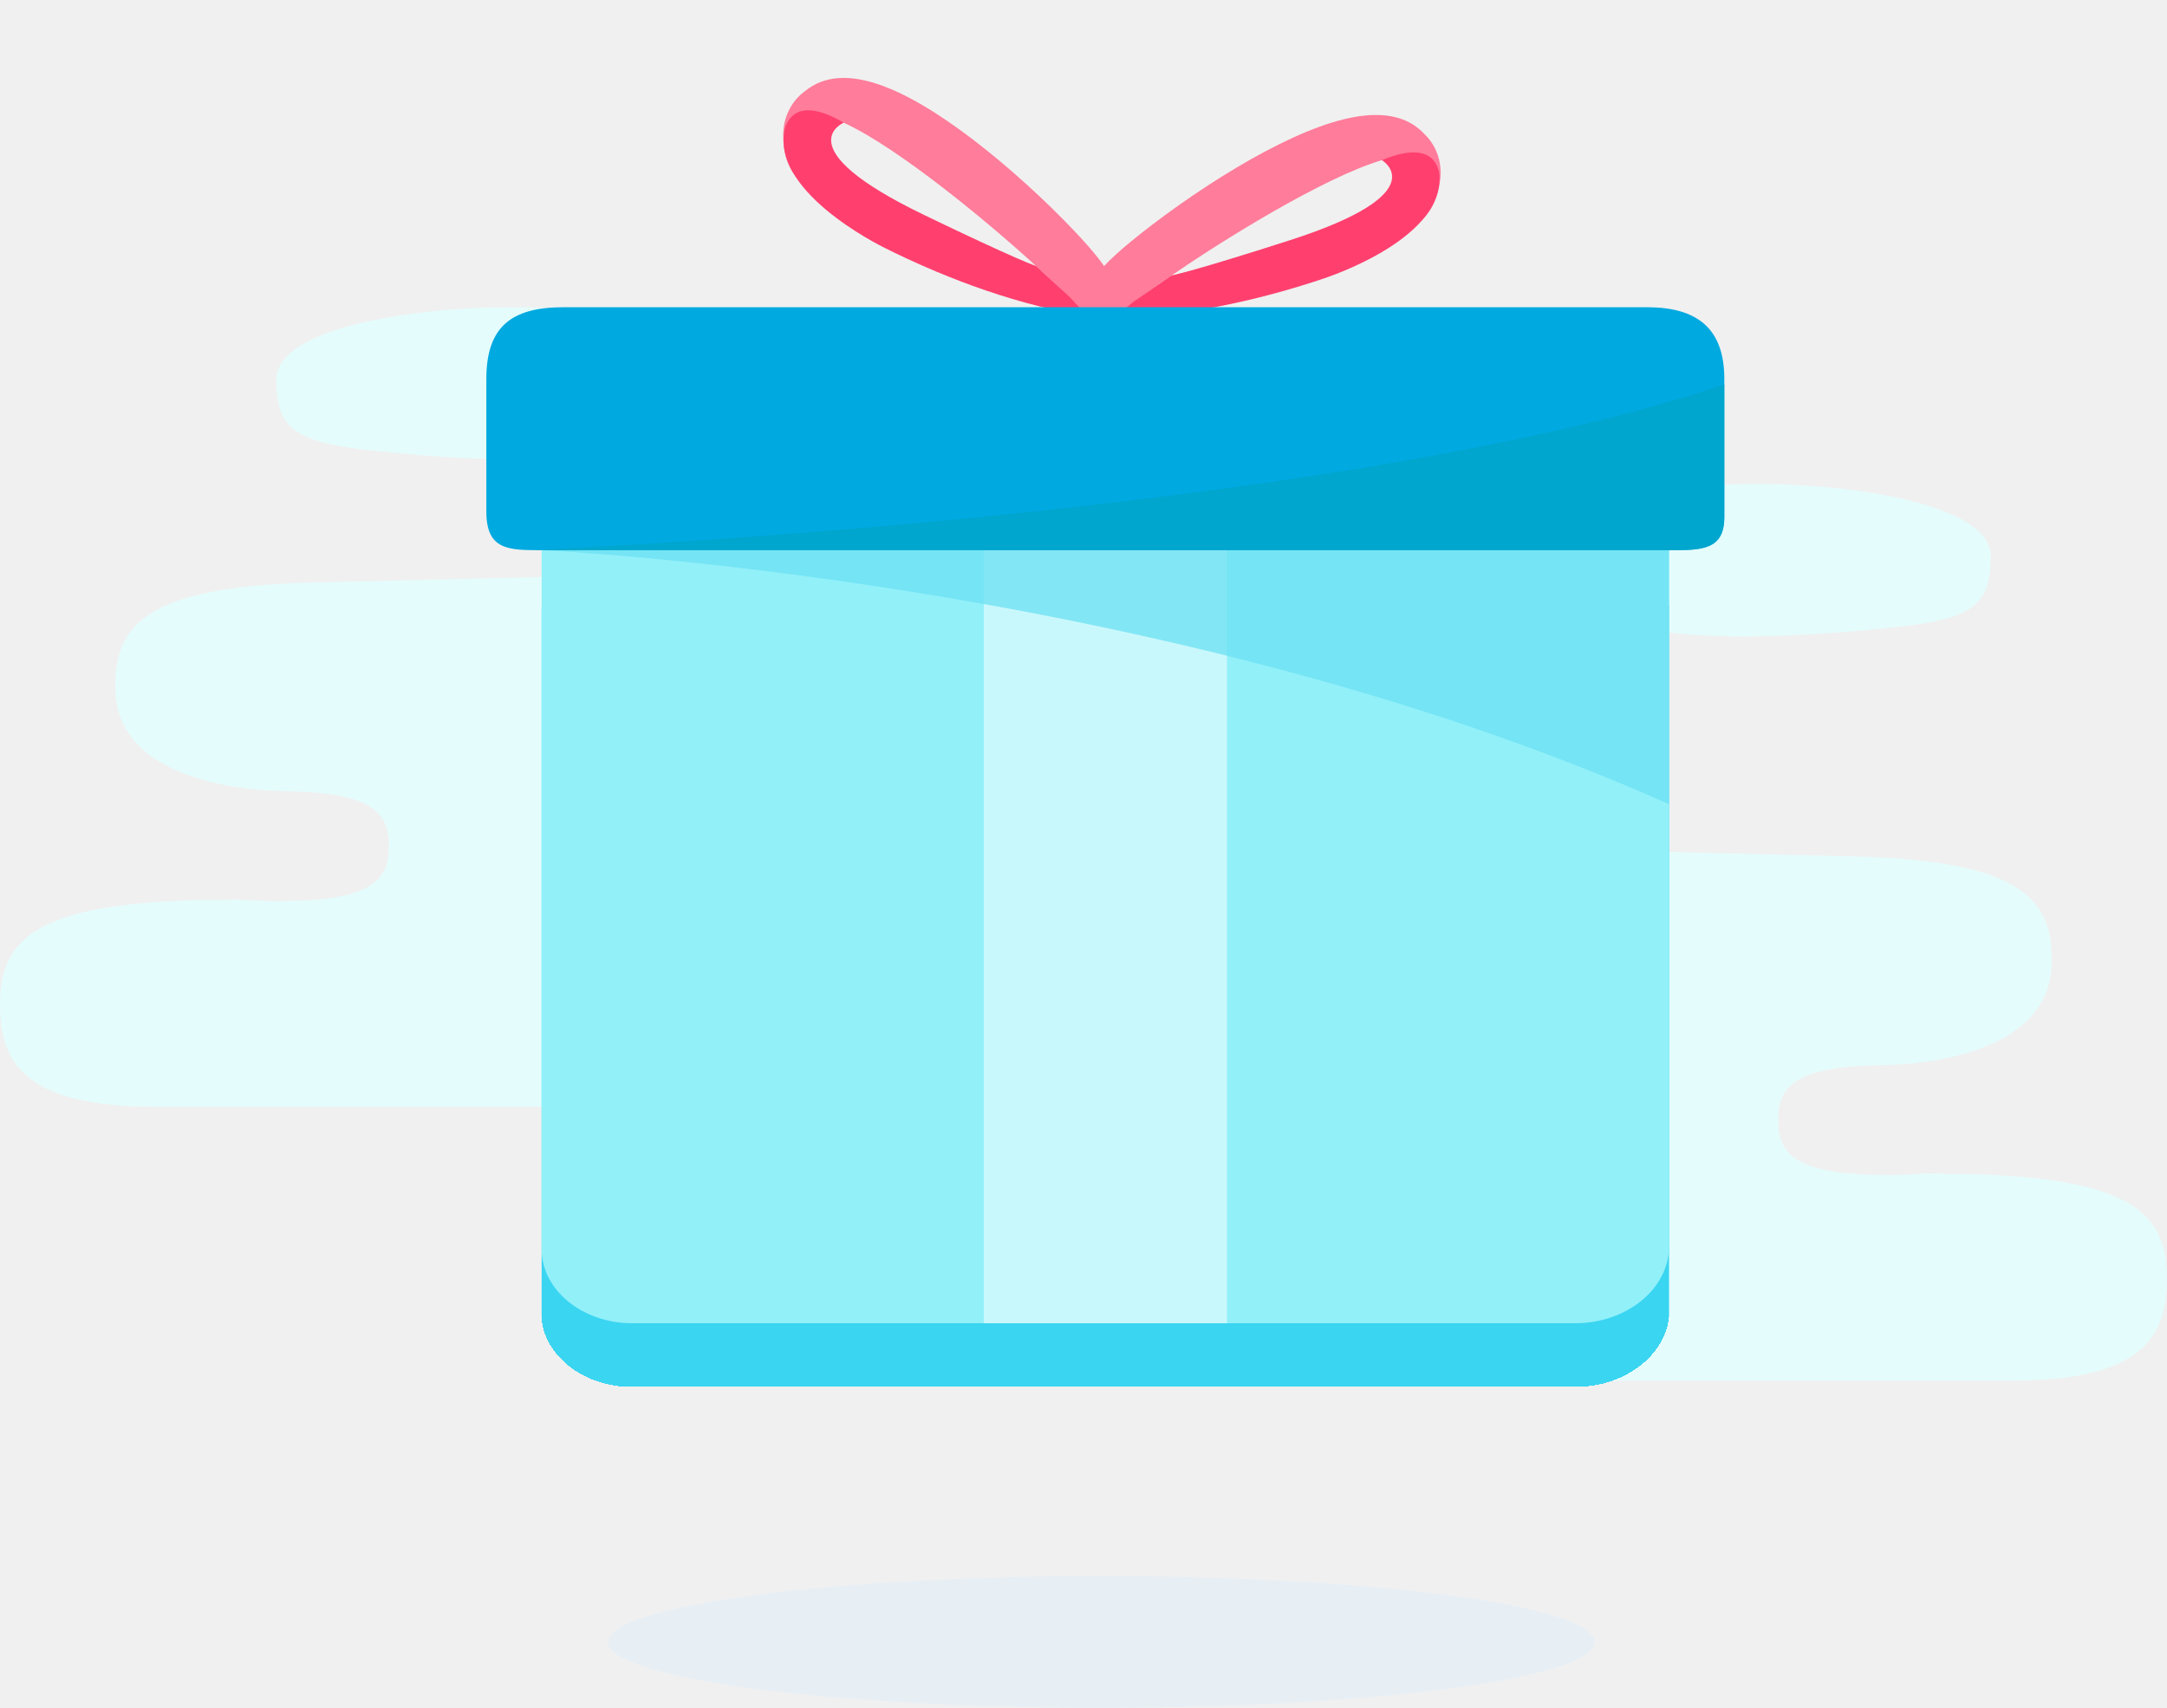
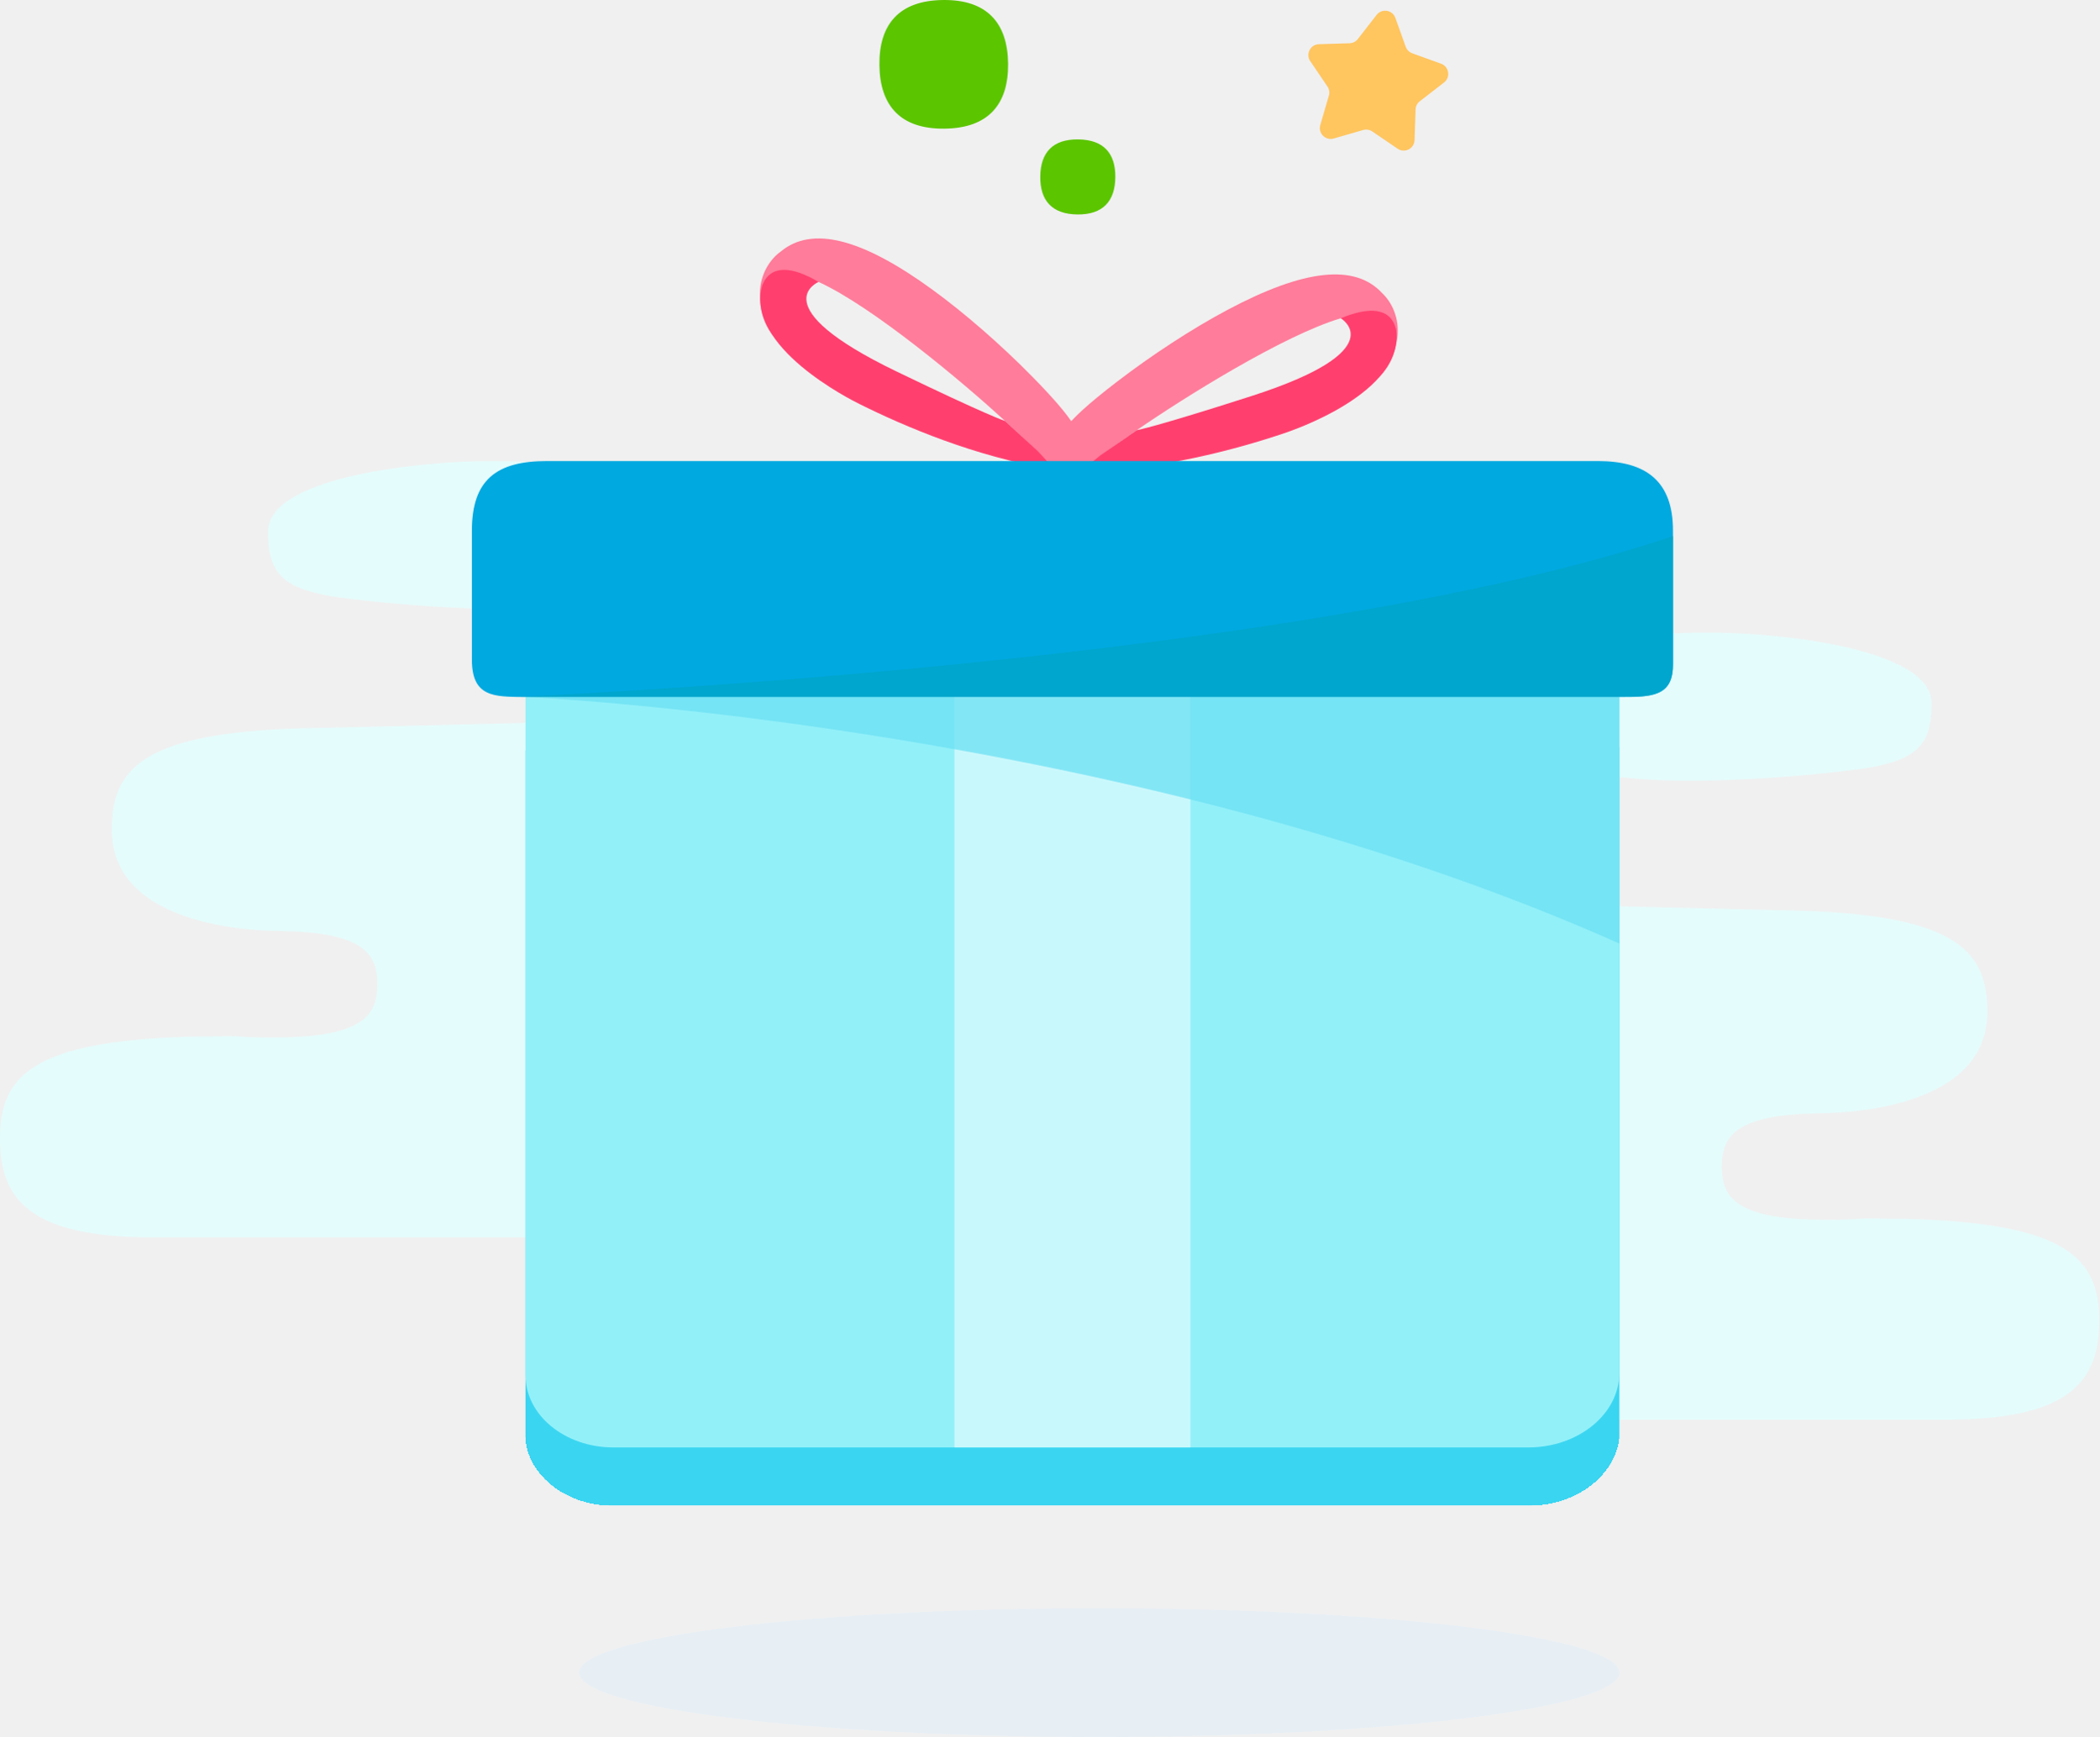
- <svg xmlns="http://www.w3.org/2000/svg" width="137" height="108" viewBox="0 0 137 108" fill="none">
-   <path fill-rule="evenodd" clip-rule="evenodd" d="M99.931 34.88C100.006 31.369 106.312 30.493 112.181 30.612C116.728 30.704 125.861 31.773 125.861 35.198C125.861 37.702 125.114 38.792 121.916 39.379C119.998 39.731 105.487 41.377 101.925 38.938C100.695 38.095 99.89 36.81 99.931 34.88Z" fill="#E5FCFC" />
-   <path fill-rule="evenodd" clip-rule="evenodd" d="M61.843 52.815L116.379 54.141C127.652 54.307 129.792 56.724 129.713 60.906C129.584 67.724 118.367 67.332 118.797 67.358C118.747 67.358 118.703 67.365 118.654 67.367C113.44 67.473 112.412 68.754 112.412 70.832C112.412 73.003 113.522 74.307 119.374 74.307C120.266 74.307 121.035 74.273 121.72 74.214C121.758 74.218 121.964 74.221 122.502 74.22C122.726 74.228 122.979 74.234 123.22 74.237C123.564 74.243 123.902 74.243 124.214 74.238C135.035 74.472 137.047 76.877 136.999 80.996C136.956 84.686 135.24 87.319 127.097 87.319H56.123L61.843 52.815Z" fill="#E5FCFC" />
-   <path fill-rule="evenodd" clip-rule="evenodd" d="M43.4 23.705C43.325 20.195 37.019 19.319 31.15 19.438C26.603 19.53 17.47 20.6 17.47 24.024C17.47 26.528 18.217 27.617 21.415 28.204C23.333 28.556 37.844 30.203 41.406 27.764C42.636 26.921 43.441 25.637 43.4 23.705Z" fill="#E5FCFC" />
-   <path fill-rule="evenodd" clip-rule="evenodd" d="M75.156 35.49L20.621 36.817C9.348 36.982 7.208 39.4 7.287 43.582C7.416 50.4 18.634 50.008 18.203 50.033C18.252 50.034 18.297 50.041 18.346 50.043C23.56 50.149 24.588 51.429 24.588 53.507C24.588 55.679 23.478 56.983 17.626 56.982C16.734 56.982 15.965 56.949 15.28 56.89C15.242 56.894 15.036 56.897 14.498 56.895C14.274 56.903 14.021 56.91 13.78 56.913C13.436 56.919 13.098 56.918 12.787 56.914C1.965 57.148 -0.047 59.553 0.001 63.672C0.044 67.362 1.76 69.994 9.903 69.994H80.877L75.156 35.49Z" fill="#E5FCFC" />
-   <path fill-rule="evenodd" clip-rule="evenodd" d="M100.814 103.835C100.814 106.135 86.854 108 69.634 108C52.414 108 38.455 106.135 38.455 103.835C38.455 101.535 52.414 99.67 69.634 99.67C86.854 99.67 100.814 101.535 100.814 103.835Z" fill="#E7EFF5" />
+ <svg xmlns="http://www.w3.org/2000/svg" width="145" height="120" viewBox="0 0 145 120" fill="none">
+   <path fill-rule="evenodd" clip-rule="evenodd" d="M105.935 48.241C106.015 44.517 112.7 43.588 118.921 43.715C123.742 43.812 133.423 44.946 133.423 48.579C133.423 51.234 132.632 52.39 129.242 53.013C127.208 53.386 111.825 55.132 108.049 52.546C106.745 51.651 105.892 50.288 105.935 48.241Z" fill="#E5FCFC" />
+   <path fill-rule="evenodd" clip-rule="evenodd" d="M65.328 61.481L123.14 62.889C135.091 63.065 137.359 65.628 137.275 70.064C137.138 77.295 125.247 76.88 125.704 76.906C125.65 76.907 125.603 76.914 125.552 76.916C120.024 77.029 118.935 78.388 118.935 80.591C118.935 82.894 120.111 84.277 126.314 84.277C127.261 84.277 128.076 84.241 128.802 84.178C128.842 84.182 129.06 84.186 129.631 84.185C129.869 84.193 130.137 84.199 130.392 84.203C130.757 84.209 131.115 84.209 131.445 84.204C142.917 84.453 145.05 87.004 144.999 91.372C144.953 95.285 143.134 98.078 134.502 98.078H59.264L65.328 61.481Z" fill="#E5FCFC" />
+   <path fill-rule="evenodd" clip-rule="evenodd" d="M46.007 36.389C45.928 32.665 39.243 31.737 33.022 31.863C28.201 31.96 18.52 33.095 18.52 36.727C18.52 39.383 19.311 40.538 22.701 41.161C24.735 41.534 40.118 43.28 43.893 40.694C45.198 39.799 46.051 38.437 46.007 36.389Z" fill="#E5FCFC" />
+   <path fill-rule="evenodd" clip-rule="evenodd" d="M79.672 48.889L21.86 50.296C9.909 50.471 7.641 53.035 7.725 57.471C7.862 64.703 19.753 64.287 19.297 64.313C19.349 64.314 19.397 64.322 19.448 64.323C24.976 64.436 26.065 65.794 26.065 67.998C26.065 70.302 24.889 71.684 18.686 71.683C17.739 71.683 16.924 71.649 16.198 71.586C16.158 71.59 15.94 71.594 15.369 71.591C15.131 71.6 14.863 71.607 14.608 71.611C14.243 71.617 13.885 71.616 13.555 71.612C2.083 71.86 -0.05 74.411 0.001 78.78C0.047 82.693 1.866 85.485 10.498 85.485H85.736L79.672 48.889Z" fill="#E5FCFC" />
+   <path fill-rule="evenodd" clip-rule="evenodd" d="M111.86 115.556C111.86 118.01 95.774 120 75.931 120C56.088 120 40.002 118.01 40.002 115.556C40.002 113.101 56.088 111.111 75.931 111.111C95.774 111.111 111.86 113.101 111.86 115.556Z" fill="#E7EFF5" />
  <g filter="url(#filter0_d)">
-     <path d="M99.784 30.602L40.192 30.602C36.906 30.602 34.242 32.102 34.242 34.792C34.242 49.297 34.242 64.481 34.242 78.985C34.242 81.578 36.81 83.68 39.977 83.68H99.57C102.856 83.68 105.52 81.499 105.52 78.809V34.792C105.52 32.2 102.952 30.602 99.784 30.602Z" fill="#92F0F9" />
+     <path d="M105.779 43.704L42.607 43.704C39.123 43.704 36.299 45.295 36.299 48.148C36.299 63.532 36.299 79.637 36.299 95.021C36.299 97.771 39.021 100 42.379 100H105.552C109.036 100 111.86 97.688 111.86 94.835V48.148C111.86 45.398 109.137 43.704 105.779 43.704Z" fill="#92F0F9" />
  </g>
-   <rect opacity="0.5" x="62.194" y="26.412" width="15.374" height="57.268" fill="white" />
-   <path fill-rule="evenodd" clip-rule="evenodd" d="M49.515 8.507C49.525 7.193 50.235 6.229 50.883 5.773C52.915 4.098 56.14 4.909 60.737 8.247C62.828 9.766 65.198 11.827 67.24 13.903C70.61 17.33 70.627 18.104 70.257 18.971C70.157 19.202 70.01 19.4 69.83 19.557C69.529 19.818 69.137 19.958 68.722 19.958C67.64 18.795 66.252 17.516 65.495 16.82C62.75 14.298 56.88 9.375 53.34 7.76C51.976 7.665 51.004 8.51 52.695 10.453L51.205 12.175C50.493 11.37 49.499 10.677 49.515 8.507Z" fill="#FF7C9A" />
-   <path fill-rule="evenodd" clip-rule="evenodd" d="M53.34 7.76C53.34 7.76 49.577 9.324 58.413 13.589C64.403 16.481 65.495 16.82 65.495 16.82L67.64 18.795L68.722 19.958C68.645 19.954 68.496 19.952 68.417 19.937C63.559 19.131 58.989 17.202 55.983 15.702C55.542 15.482 48.479 11.985 49.672 7.961C50.222 6.63 51.585 6.725 53.34 7.76Z" fill="#FF406F" />
-   <path fill-rule="evenodd" clip-rule="evenodd" d="M91.048 11.396C91.22 10.093 90.651 9.04 90.073 8.499C88.292 6.559 84.986 6.915 79.971 9.585C77.689 10.8 75.056 12.513 72.747 14.287C68.934 17.214 68.809 17.977 69.056 18.888C69.123 19.13 69.241 19.346 69.398 19.527C69.659 19.827 70.028 20.02 70.439 20.077C71.672 19.075 73.224 18.001 74.071 17.417C77.139 15.299 83.634 11.236 87.364 10.127C88.728 10.222 89.573 11.193 87.629 12.883L88.866 14.795C89.683 14.097 90.764 13.547 91.048 11.396Z" fill="#FF7C9A" />
-   <path fill-rule="evenodd" clip-rule="evenodd" d="M87.364 10.127C87.364 10.127 90.873 12.196 81.531 15.197C75.199 17.232 74.071 17.417 74.071 17.417L71.672 19.075L70.439 20.077C70.516 20.085 70.663 20.103 70.745 20.099C75.667 19.973 80.461 18.695 83.646 17.627C84.112 17.47 91.592 14.985 90.968 10.834C90.609 9.44 89.245 9.345 87.364 10.127Z" fill="#FF406F" />
+   <rect opacity="0.5" x="65.931" y="39.259" width="16.297" height="60.741" fill="white" />
+   <path fill-rule="evenodd" clip-rule="evenodd" d="M52.49 20.269C52.501 18.875 53.254 17.852 53.94 17.369C56.094 15.593 59.513 16.452 64.385 19.994C66.602 21.604 69.114 23.791 71.278 25.992C74.851 29.627 74.869 30.448 74.476 31.368C74.371 31.612 74.215 31.822 74.023 31.989C73.705 32.266 73.29 32.414 72.85 32.414C71.703 31.18 70.232 29.824 69.428 29.086C66.519 26.412 60.297 21.19 56.544 19.477C55.099 19.376 54.068 20.272 55.861 22.333L54.282 24.16C53.527 23.306 52.473 22.57 52.49 20.269Z" fill="#FF7C9A" />
+   <path fill-rule="evenodd" clip-rule="evenodd" d="M56.544 19.477C56.544 19.477 52.556 21.135 61.922 25.659C68.271 28.726 69.428 29.086 69.428 29.086L71.703 31.181L72.85 32.414C72.767 32.41 72.61 32.408 72.526 32.392C67.377 31.537 62.532 29.491 59.346 27.9C58.879 27.667 51.392 23.958 52.657 19.69C53.239 18.278 54.684 18.379 56.544 19.477Z" fill="#FF406F" />
+   <path fill-rule="evenodd" clip-rule="evenodd" d="M96.519 23.333C96.701 21.952 96.098 20.834 95.485 20.261C93.598 18.203 90.093 18.581 84.777 21.413C82.359 22.701 79.567 24.518 77.119 26.399C73.078 29.504 72.945 30.314 73.207 31.279C73.278 31.536 73.403 31.766 73.57 31.957C73.846 32.276 74.237 32.48 74.673 32.541C75.98 31.478 77.625 30.339 78.523 29.719C81.775 27.473 88.66 23.164 92.614 21.987C94.059 22.088 94.956 23.118 92.895 24.911L94.206 26.938C95.072 26.198 96.217 25.615 96.519 23.333Z" fill="#FF7C9A" />
+   <path fill-rule="evenodd" clip-rule="evenodd" d="M92.614 21.987C92.614 21.987 96.334 24.182 86.431 27.365C79.719 29.523 78.523 29.719 78.523 29.719L75.98 31.478L74.673 32.541C74.755 32.549 74.911 32.568 74.997 32.564C80.215 32.431 85.296 31.075 88.672 29.942C89.167 29.775 97.096 27.139 96.434 22.737C96.053 21.258 94.608 21.158 92.614 21.987Z" fill="#FF406F" />
  <g opacity="0.74">
-     <path d="M105.52 50.855C73.375 36.538 34.242 34.792 34.242 34.792H105.52V50.855Z" fill="#6AE0F3" style="mix-blend-mode:multiply" />
+     <path d="M111.86 65.185C77.783 50 36.299 48.148 36.299 48.148H111.86V65.185Z" fill="#6AE0F3" style="mix-blend-mode:multiply" />
  </g>
-   <path d="M104.122 19.428H35.639C32.353 19.428 30.747 20.64 30.747 23.967C30.748 24.578 30.747 31.36 30.747 32.348C30.747 34.792 32.145 34.792 34.242 34.792C34.242 34.792 103.423 34.792 105.52 34.792C107.616 34.792 109.014 34.792 109.014 32.697V23.967C109.014 20.761 107.29 19.428 104.122 19.428Z" fill="#00A9E0" />
-   <path opacity="0.74" d="M109.014 24.316C84.206 32.697 33.543 34.792 33.543 34.792H70.929H106.219C107.966 34.792 109.014 34.443 109.014 32.697V24.316Z" fill="#00A4C7" />
+   <path d="M110.378 31.852H37.781C34.297 31.852 32.595 33.138 32.595 36.667C32.595 37.315 32.595 44.508 32.595 45.556C32.595 48.148 34.077 48.148 36.299 48.148C36.299 48.148 109.638 48.148 111.86 48.148C114.082 48.148 115.564 48.148 115.564 45.926V36.667C115.564 33.266 113.737 31.852 110.378 31.852Z" fill="#00A9E0" />
+   <path opacity="0.74" d="M115.564 37.037C89.266 45.926 35.558 48.148 35.558 48.148H75.19H112.601C114.453 48.148 115.564 47.778 115.564 45.926V37.037Z" fill="#00A4C7" />
+   <path fill-rule="evenodd" clip-rule="evenodd" d="M65.14 0.001C62.106 0.035 60.714 1.68 60.746 4.494C60.777 7.309 62.205 8.922 65.24 8.888C68.273 8.854 69.665 7.209 69.634 4.394C69.603 1.58 68.173 -0.034 65.14 0.001Z" fill="#5BC500" />
+   <path fill-rule="evenodd" clip-rule="evenodd" d="M74.42 14.815C72.65 14.795 71.838 13.835 71.857 12.193C71.875 10.551 72.709 9.609 74.479 9.63C76.249 9.65 77.061 10.609 77.041 12.252C77.023 13.894 76.19 14.834 74.42 14.815Z" fill="#5BC500" />
+   <path fill-rule="evenodd" clip-rule="evenodd" d="M99.746 5.7L98.072 6.995C97.896 7.131 97.788 7.34 97.782 7.563L97.712 9.679C97.693 10.269 97.029 10.606 96.541 10.273L94.791 9.081C94.607 8.956 94.376 8.919 94.161 8.981L92.128 9.568C91.56 9.732 91.034 9.205 91.2 8.638L91.794 6.606C91.856 6.391 91.82 6.16 91.694 5.976L90.507 4.223C90.176 3.734 90.514 3.071 91.105 3.054L93.22 2.989C93.444 2.983 93.652 2.877 93.79 2.701L95.09 1.03C95.452 0.564 96.187 0.681 96.387 1.237L97.102 3.23C97.177 3.44 97.342 3.605 97.552 3.682L99.543 4.402C100.098 4.603 100.214 5.338 99.746 5.7Z" fill="#FFC55F" />
  <defs>
-     <filter id="filter0_d" x="34.242" y="30.602" width="71.278" height="57.078" filterUnits="userSpaceOnUse" color-interpolation-filters="sRGB">
+     <filter id="filter0_d" x="36.299" y="43.704" width="75.561" height="60.296" filterUnits="userSpaceOnUse" color-interpolation-filters="sRGB">
      <feFlood flood-opacity="0" result="BackgroundImageFix" />
      <feColorMatrix in="SourceAlpha" type="matrix" values="0 0 0 0 0 0 0 0 0 0 0 0 0 0 0 0 0 0 127 0" />
      <feOffset dy="4" />
      <feColorMatrix type="matrix" values="0 0 0 0 0.227 0 0 0 0 0.835 0 0 0 0 0.945 0 0 0 1 0" />
      <feBlend mode="normal" in2="BackgroundImageFix" result="effect1_dropShadow" />
      <feBlend mode="normal" in="SourceGraphic" in2="effect1_dropShadow" result="shape" />
    </filter>
  </defs>
</svg>
